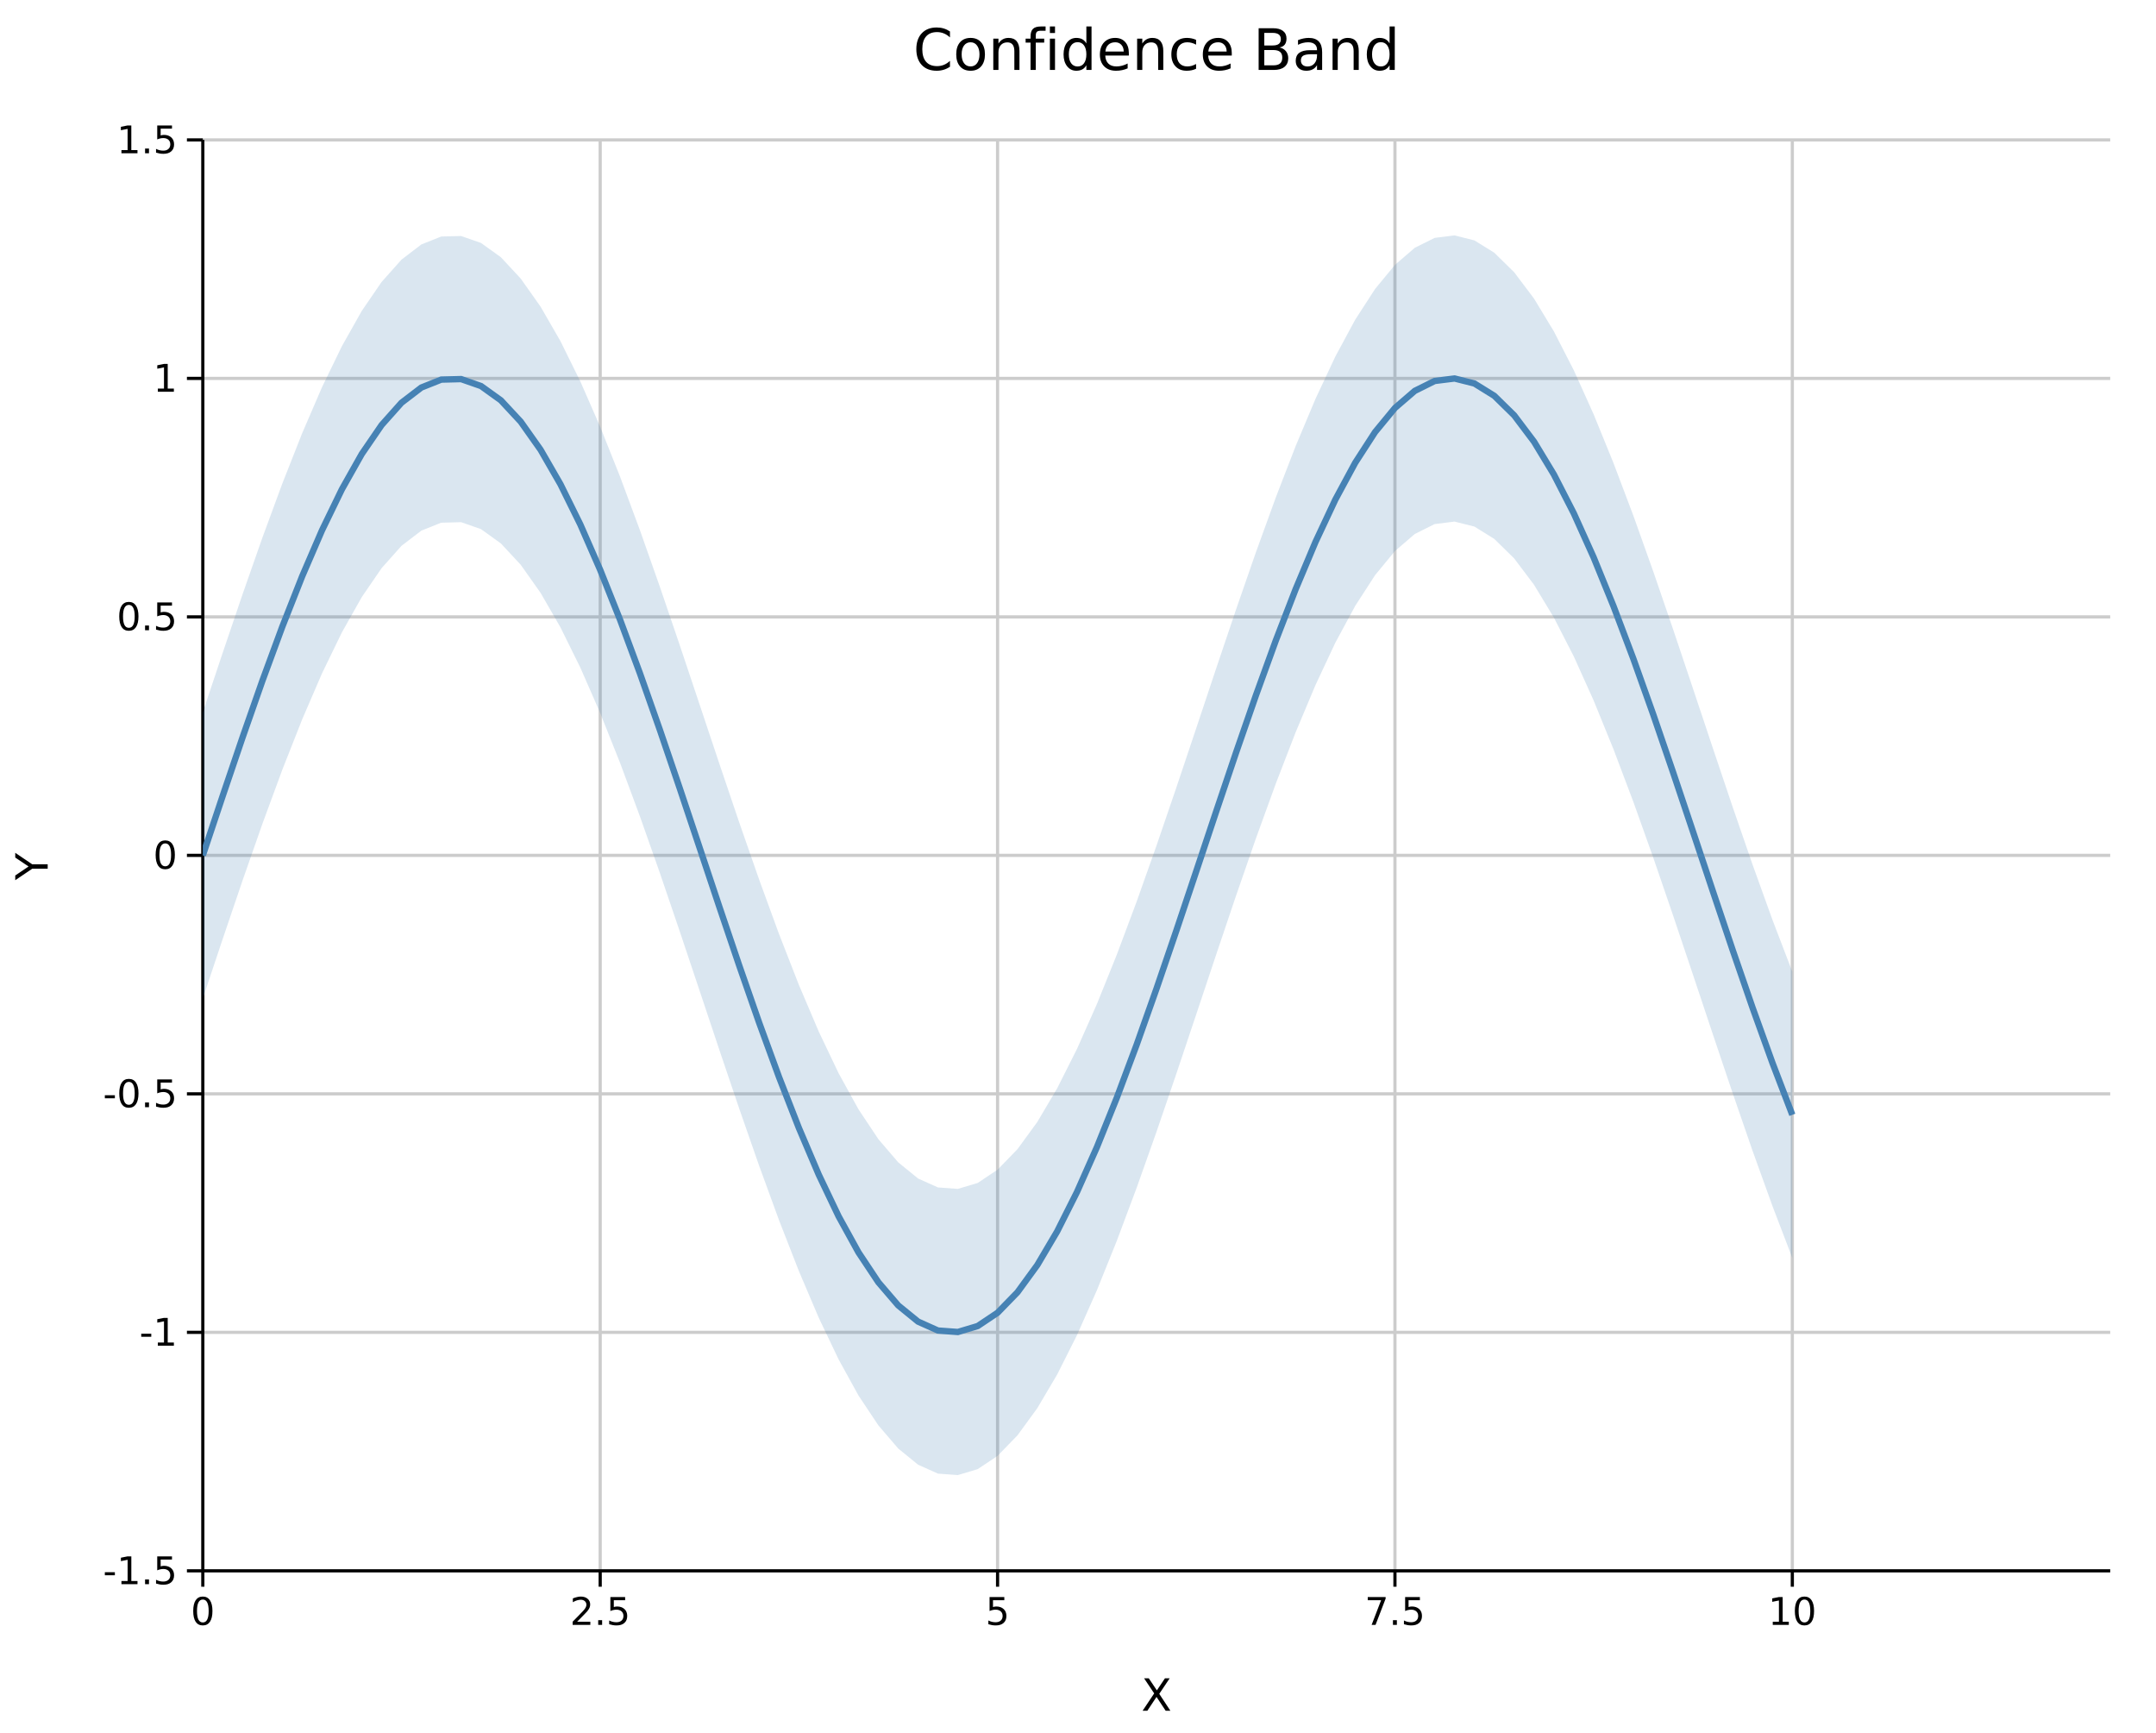
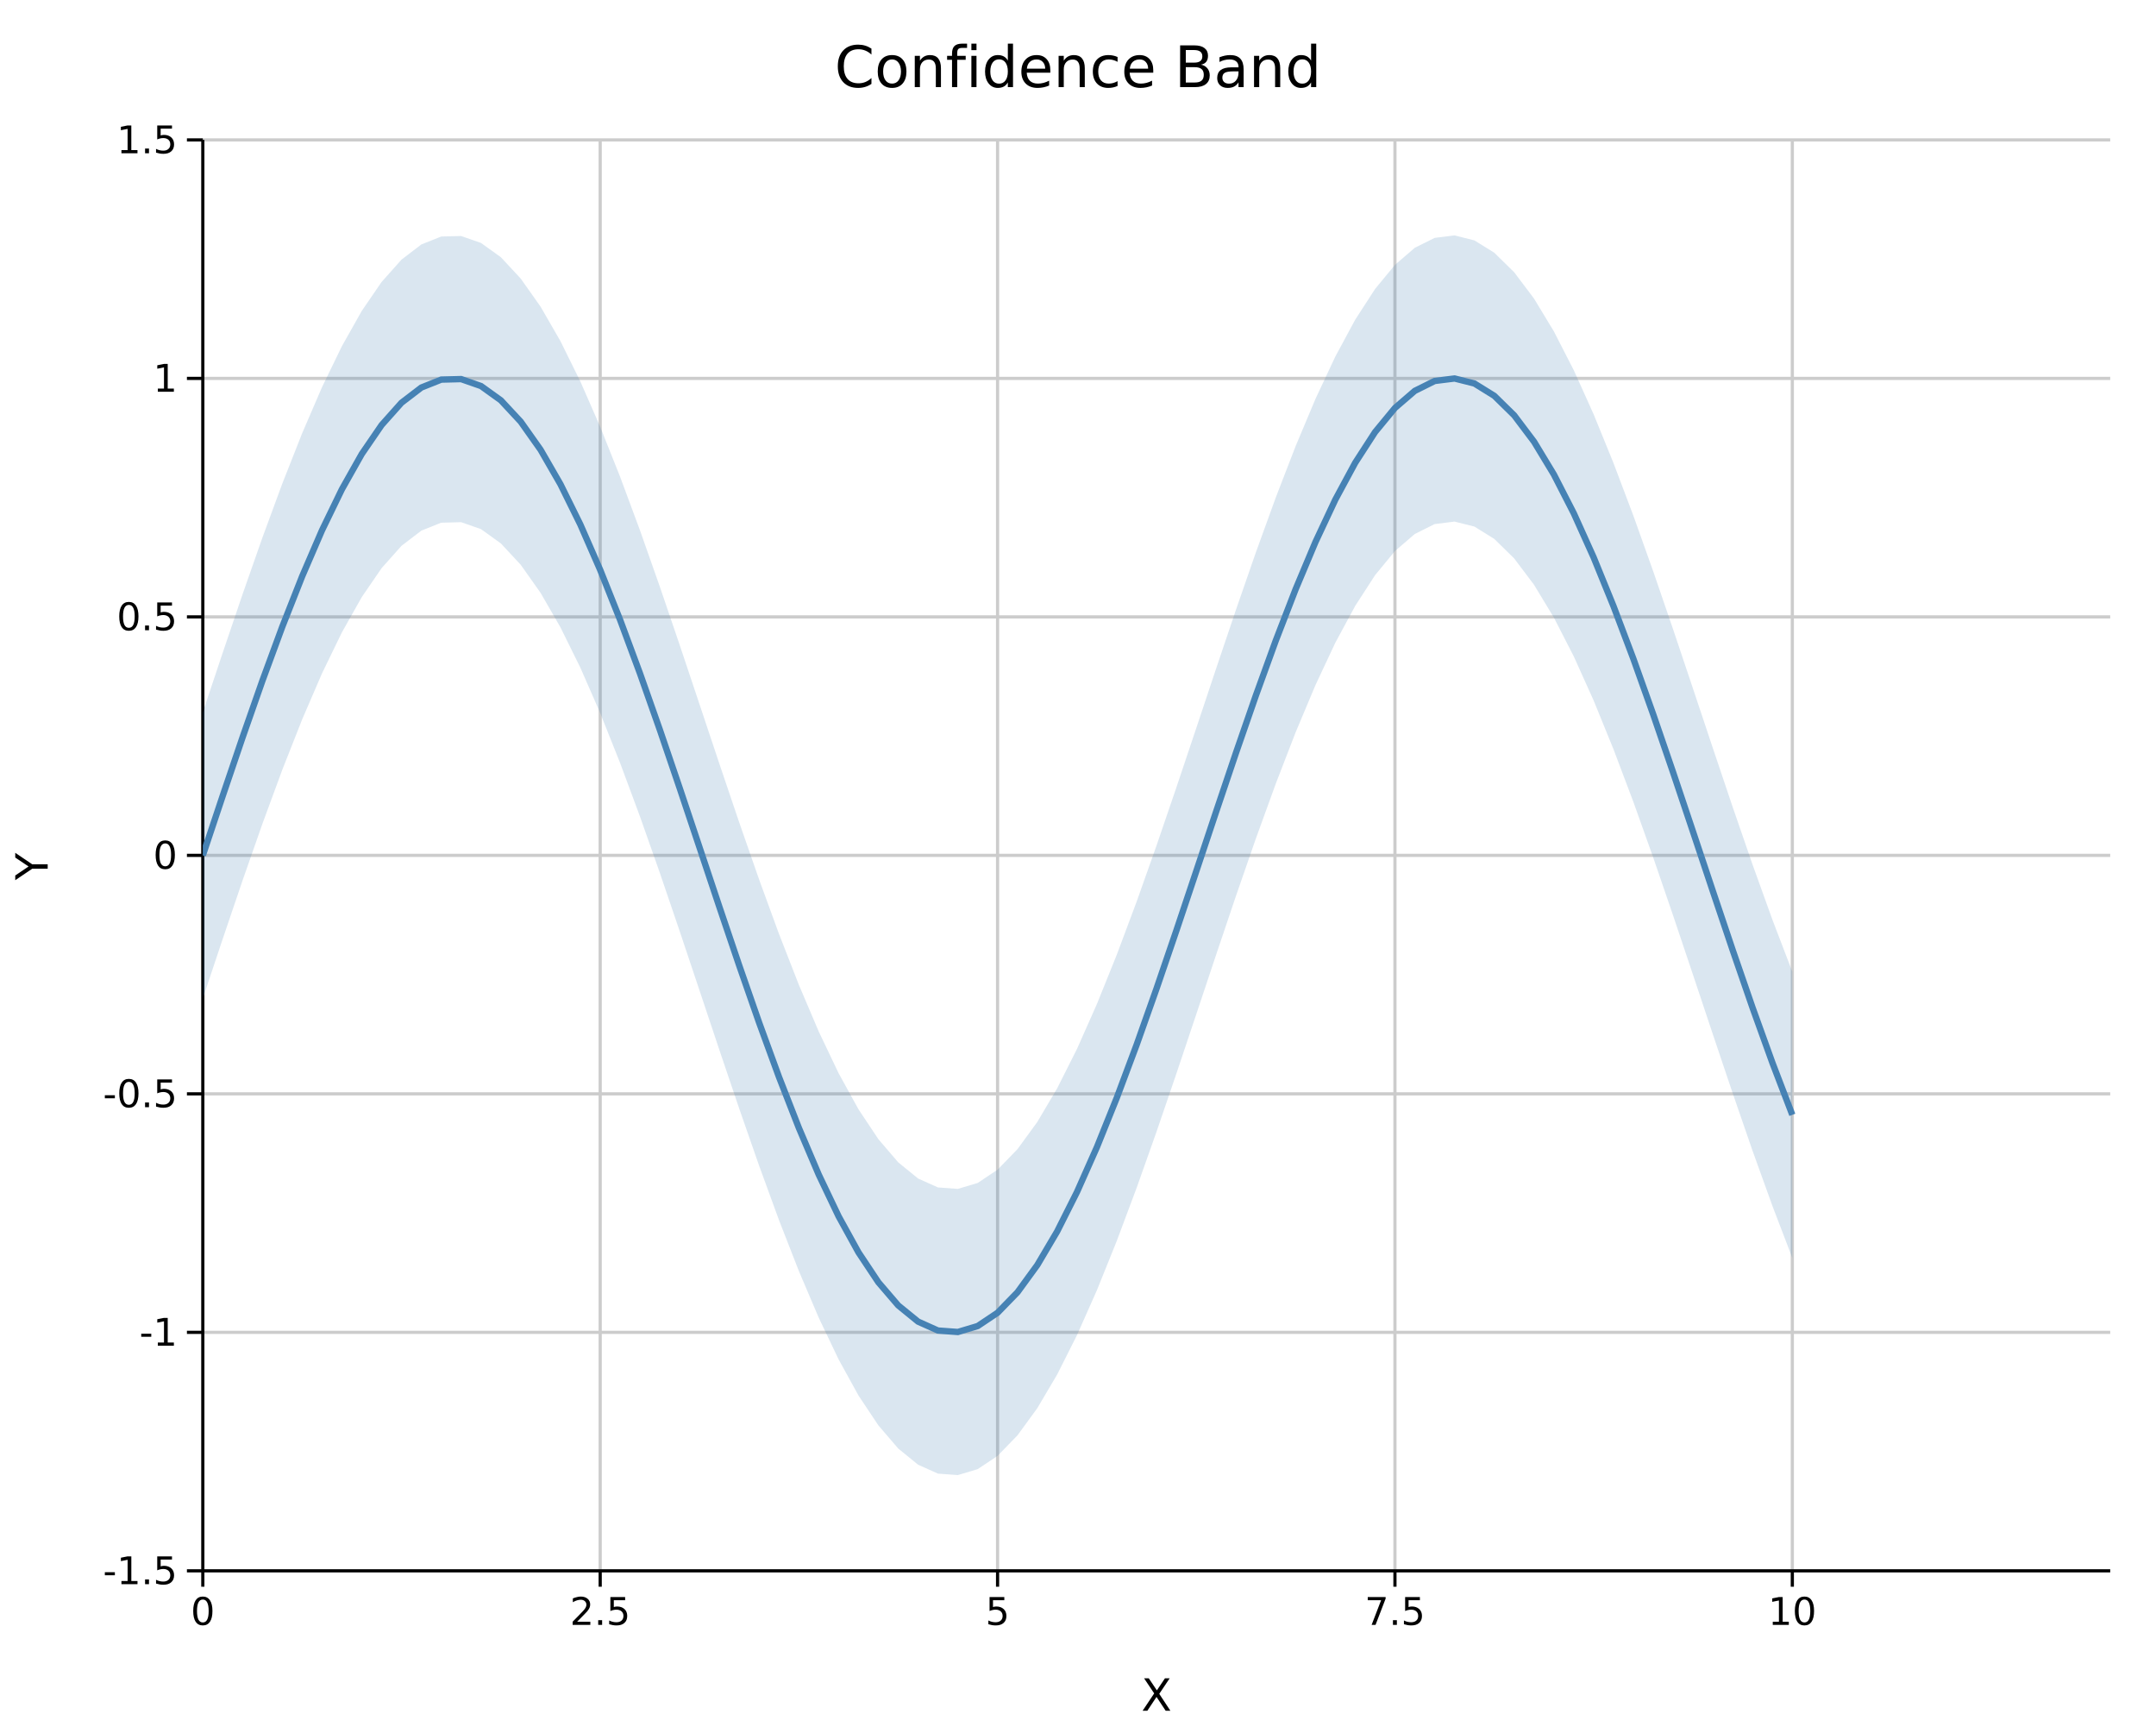
<svg xmlns="http://www.w3.org/2000/svg" width="678.2" height="545" font-family="DejaVu Sans, Liberation Sans, Arial, sans-serif" fill="black">
  <rect width="100%" height="100%" fill="white" />
  <defs>
    <clipPath id="kuva-clip-4">
      <rect x="63.8" y="44" width="600" height="450" />
    </clipPath>
  </defs>
  <line x1="188.8" y1="44" x2="188.8" y2="494" stroke="#cccccc" stroke-width="1" />
  <line x1="313.8" y1="44" x2="313.8" y2="494" stroke="#cccccc" stroke-width="1" />
  <line x1="438.8" y1="44" x2="438.8" y2="494" stroke="#cccccc" stroke-width="1" />
  <line x1="563.8" y1="44" x2="563.8" y2="494" stroke="#cccccc" stroke-width="1" />
  <line x1="63.8" y1="419" x2="663.8" y2="419" stroke="#cccccc" stroke-width="1" />
  <line x1="63.8" y1="344" x2="663.8" y2="344" stroke="#cccccc" stroke-width="1" />
  <line x1="63.8" y1="269" x2="663.8" y2="269" stroke="#cccccc" stroke-width="1" />
  <line x1="63.8" y1="194" x2="663.8" y2="194" stroke="#cccccc" stroke-width="1" />
  <line x1="63.8" y1="119" x2="663.8" y2="119" stroke="#cccccc" stroke-width="1" />
  <line x1="63.8" y1="44" x2="663.8" y2="44" stroke="#cccccc" stroke-width="1" />
  <line x1="63.8" y1="494" x2="663.8" y2="494" stroke="#000000" stroke-width="1" />
  <line x1="63.8" y1="44" x2="63.8" y2="494" stroke="#000000" stroke-width="1" />
  <line x1="63.8" y1="494" x2="63.8" y2="499" stroke="#000000" stroke-width="1" />
  <text x="63.8" y="511" font-size="12" text-anchor="middle">0</text>
  <line x1="188.8" y1="494" x2="188.8" y2="499" stroke="#000000" stroke-width="1" />
  <text x="188.8" y="511" font-size="12" text-anchor="middle">2.5</text>
  <line x1="313.8" y1="494" x2="313.8" y2="499" stroke="#000000" stroke-width="1" />
  <text x="313.8" y="511" font-size="12" text-anchor="middle">5</text>
  <line x1="438.8" y1="494" x2="438.8" y2="499" stroke="#000000" stroke-width="1" />
  <text x="438.8" y="511" font-size="12" text-anchor="middle">7.5</text>
  <line x1="563.8" y1="494" x2="563.8" y2="499" stroke="#000000" stroke-width="1" />
  <text x="563.8" y="511" font-size="12" text-anchor="middle">10</text>
  <line x1="58.8" y1="494" x2="63.8" y2="494" stroke="#000000" stroke-width="1" />
  <text x="55.8" y="498.2" font-size="12" text-anchor="end">-1.5</text>
  <line x1="58.8" y1="419" x2="63.8" y2="419" stroke="#000000" stroke-width="1" />
  <text x="55.8" y="423.2" font-size="12" text-anchor="end">-1</text>
  <line x1="58.8" y1="344" x2="63.8" y2="344" stroke="#000000" stroke-width="1" />
  <text x="55.8" y="348.2" font-size="12" text-anchor="end">-0.5</text>
  <line x1="58.8" y1="269" x2="63.8" y2="269" stroke="#000000" stroke-width="1" />
  <text x="55.8" y="273.2" font-size="12" text-anchor="end">0</text>
  <line x1="58.8" y1="194" x2="63.8" y2="194" stroke="#000000" stroke-width="1" />
  <text x="55.8" y="198.2" font-size="12" text-anchor="end">0.5</text>
  <line x1="58.8" y1="119" x2="63.8" y2="119" stroke="#000000" stroke-width="1" />
  <text x="55.8" y="123.2" font-size="12" text-anchor="end">1</text>
  <line x1="58.8" y1="44" x2="63.8" y2="44" stroke="#000000" stroke-width="1" />
  <text x="55.8" y="48.2" font-size="12" text-anchor="end">1.5</text>
  <text x="363.8" y="538" font-size="14" text-anchor="middle">X</text>
  <text x="15" y="272.5" font-size="14" text-anchor="middle" transform="rotate(-90,15,272.5)">Y</text>
-   <text x="363.8" y="22" font-size="18" text-anchor="middle">Confidence Band</text>
+   <text x="339.1" y="27.4" font-size="18" text-anchor="middle">Confidence Band</text>
  <g clip-path="url(#kuva-clip-4)">
    <path d="M 63.8 224.0 L 70.05 205.3 L 76.3 186.89 L 82.55 169.06 L 88.8 152.09 L 95.05 136.24 L 101.3 121.75 L 107.55 108.87 L 113.8 97.78 L 120.05 88.66 L 126.3 81.65 L 132.55 76.87 L 138.8 74.38 L 145.05 74.22 L 151.3 76.4 L 157.55 80.89 L 163.8 87.61 L 170.05 96.45 L 176.3 107.29 L 182.55 119.95 L 188.8 134.23 L 195.05 149.91 L 201.3 166.75 L 207.55 184.48 L 213.8 202.83 L 220.05 221.51 L 226.3 240.23 L 232.55 258.69 L 238.8 276.62 L 245.05 293.72 L 251.3 309.73 L 257.55 324.41 L 263.8 337.52 L 270.05 348.86 L 276.3 358.25 L 282.55 365.54 L 288.8 370.63 L 295.05 373.43 L 301.3 373.89 L 307.55 372.02 L 313.8 367.84 L 320.05 361.41 L 326.3 352.84 L 332.55 342.26 L 338.8 329.83 L 345.05 315.75 L 351.3 300.24 L 357.55 283.54 L 363.8 265.91 L 370.05 247.63 L 376.3 228.98 L 382.55 210.25 L 388.8 191.73 L 395.05 173.72 L 401.3 156.49 L 407.55 140.32 L 413.8 125.45 L 420.05 112.12 L 426.3 100.54 L 432.55 90.88 L 438.8 83.3 L 445.05 77.92 L 451.3 74.81 L 457.55 74.03 L 463.8 75.6 L 470.05 79.48 L 476.3 85.61 L 482.55 93.9 L 488.8 104.23 L 495.05 116.42 L 501.3 130.29 L 507.55 145.63 L 513.8 162.18 L 520.05 179.7 L 526.3 197.92 L 532.55 216.54 L 538.8 235.27 L 545.05 253.83 L 551.3 271.93 L 557.55 289.27 L 563.8 305.6 L 563.8 395.6 L 557.55 379.27 L 551.3 361.93 L 545.05 343.83 L 538.8 325.27 L 532.55 306.54 L 526.3 287.92 L 520.05 269.7 L 513.8 252.18 L 507.55 235.63 L 501.3 220.29 L 495.05 206.42 L 488.8 194.23 L 482.55 183.9 L 476.3 175.61 L 470.05 169.48 L 463.8 165.6 L 457.55 164.03 L 451.3 164.81 L 445.05 167.92 L 438.8 173.3 L 432.55 180.88 L 426.3 190.54 L 420.05 202.12 L 413.8 215.45 L 407.55 230.32 L 401.3 246.49 L 395.05 263.72 L 388.8 281.73 L 382.55 300.25 L 376.3 318.98 L 370.05 337.63 L 363.8 355.91 L 357.55 373.54 L 351.3 390.24 L 345.05 405.75 L 338.8 419.83 L 332.55 432.26 L 326.3 442.84 L 320.05 451.41 L 313.8 457.84 L 307.55 462.02 L 301.3 463.89 L 295.05 463.43 L 288.8 460.63 L 282.55 455.54 L 276.3 448.25 L 270.05 438.86 L 263.8 427.52 L 257.55 414.41 L 251.3 399.73 L 245.05 383.72 L 238.8 366.62 L 232.55 348.69 L 226.3 330.23 L 220.05 311.51 L 213.8 292.83 L 207.55 274.48 L 201.3 256.75 L 195.05 239.91 L 188.8 224.23 L 182.55 209.95 L 176.3 197.29 L 170.05 186.45 L 163.8 177.61 L 157.55 170.89 L 151.3 166.4 L 145.05 164.22 L 138.8 164.38 L 132.55 166.87 L 126.3 171.65 L 120.05 178.66 L 113.8 187.78 L 107.55 198.87 L 101.3 211.75 L 95.05 226.24 L 88.8 242.09 L 82.55 259.06 L 76.3 276.89 L 70.05 295.3 L 63.8 314.0 Z" stroke="none" stroke-width="0" fill="#4682b4" fill-opacity="0.2" />
    <path d="M 63.8 269.0 L 70.05 250.3 L 76.3 231.89 L 82.55 214.06 L 88.8 197.09 L 95.05 181.24 L 101.3 166.75 L 107.55 153.87 L 113.8 142.78 L 120.05 133.66 L 126.3 126.65 L 132.55 121.87 L 138.8 119.38 L 145.05 119.22 L 151.3 121.4 L 157.55 125.89 L 163.8 132.61 L 170.05 141.45 L 176.3 152.29 L 182.55 164.95 L 188.8 179.23 L 195.05 194.91 L 201.3 211.75 L 207.55 229.48 L 213.8 247.83 L 220.05 266.51 L 226.3 285.23 L 232.55 303.69 L 238.8 321.62 L 245.05 338.72 L 251.3 354.73 L 257.55 369.41 L 263.8 382.52 L 270.05 393.86 L 276.3 403.25 L 282.55 410.54 L 288.8 415.63 L 295.05 418.43 L 301.3 418.89 L 307.55 417.02 L 313.8 412.84 L 320.05 406.41 L 326.3 397.84 L 332.55 387.26 L 338.8 374.83 L 345.05 360.75 L 351.3 345.24 L 357.55 328.54 L 363.8 310.91 L 370.05 292.63 L 376.3 273.98 L 382.55 255.25 L 388.8 236.73 L 395.05 218.72 L 401.3 201.49 L 407.55 185.32 L 413.8 170.45 L 420.05 157.12 L 426.3 145.54 L 432.55 135.88 L 438.8 128.3 L 445.05 122.92 L 451.3 119.81 L 457.55 119.03 L 463.8 120.6 L 470.05 124.48 L 476.3 130.61 L 482.55 138.9 L 488.8 149.23 L 495.05 161.42 L 501.3 175.29 L 507.55 190.63 L 513.8 207.18 L 520.05 224.7 L 526.3 242.92 L 532.55 261.54 L 538.8 280.27 L 545.05 298.83 L 551.3 316.93 L 557.55 334.27 L 563.8 350.6 " stroke="#4682b4" stroke-width="2" fill="none" />
  </g>
</svg>
